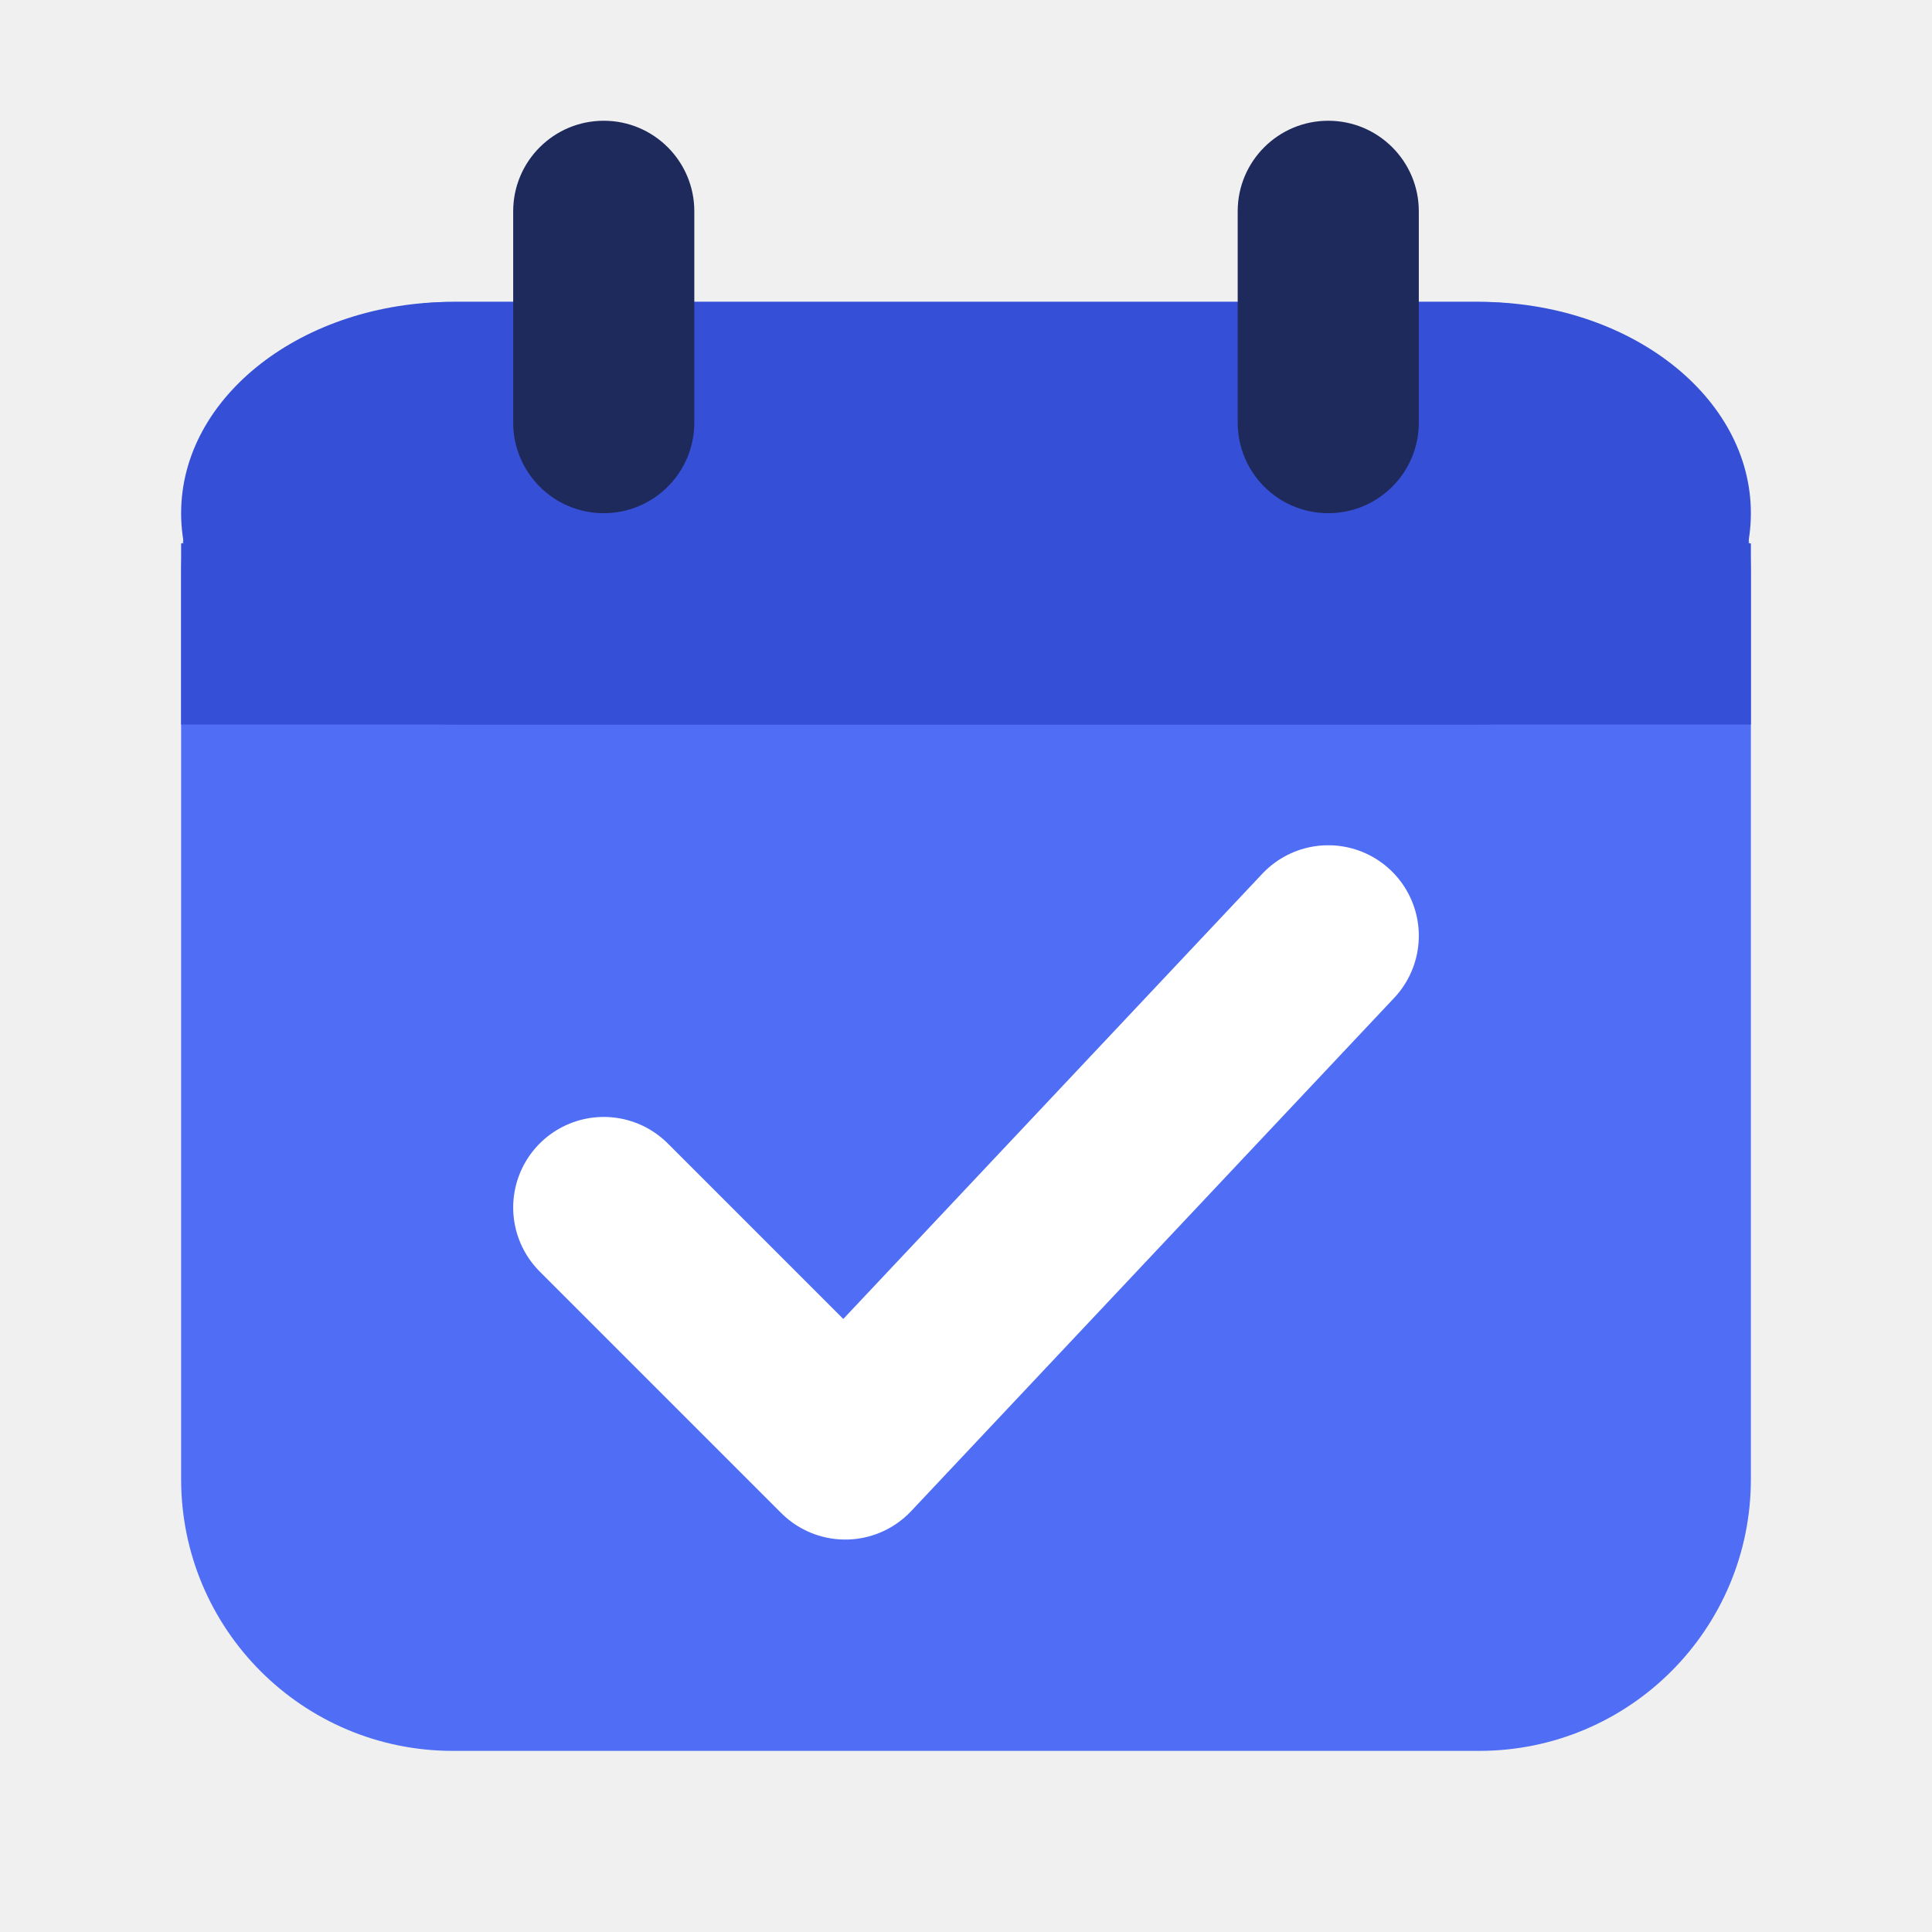
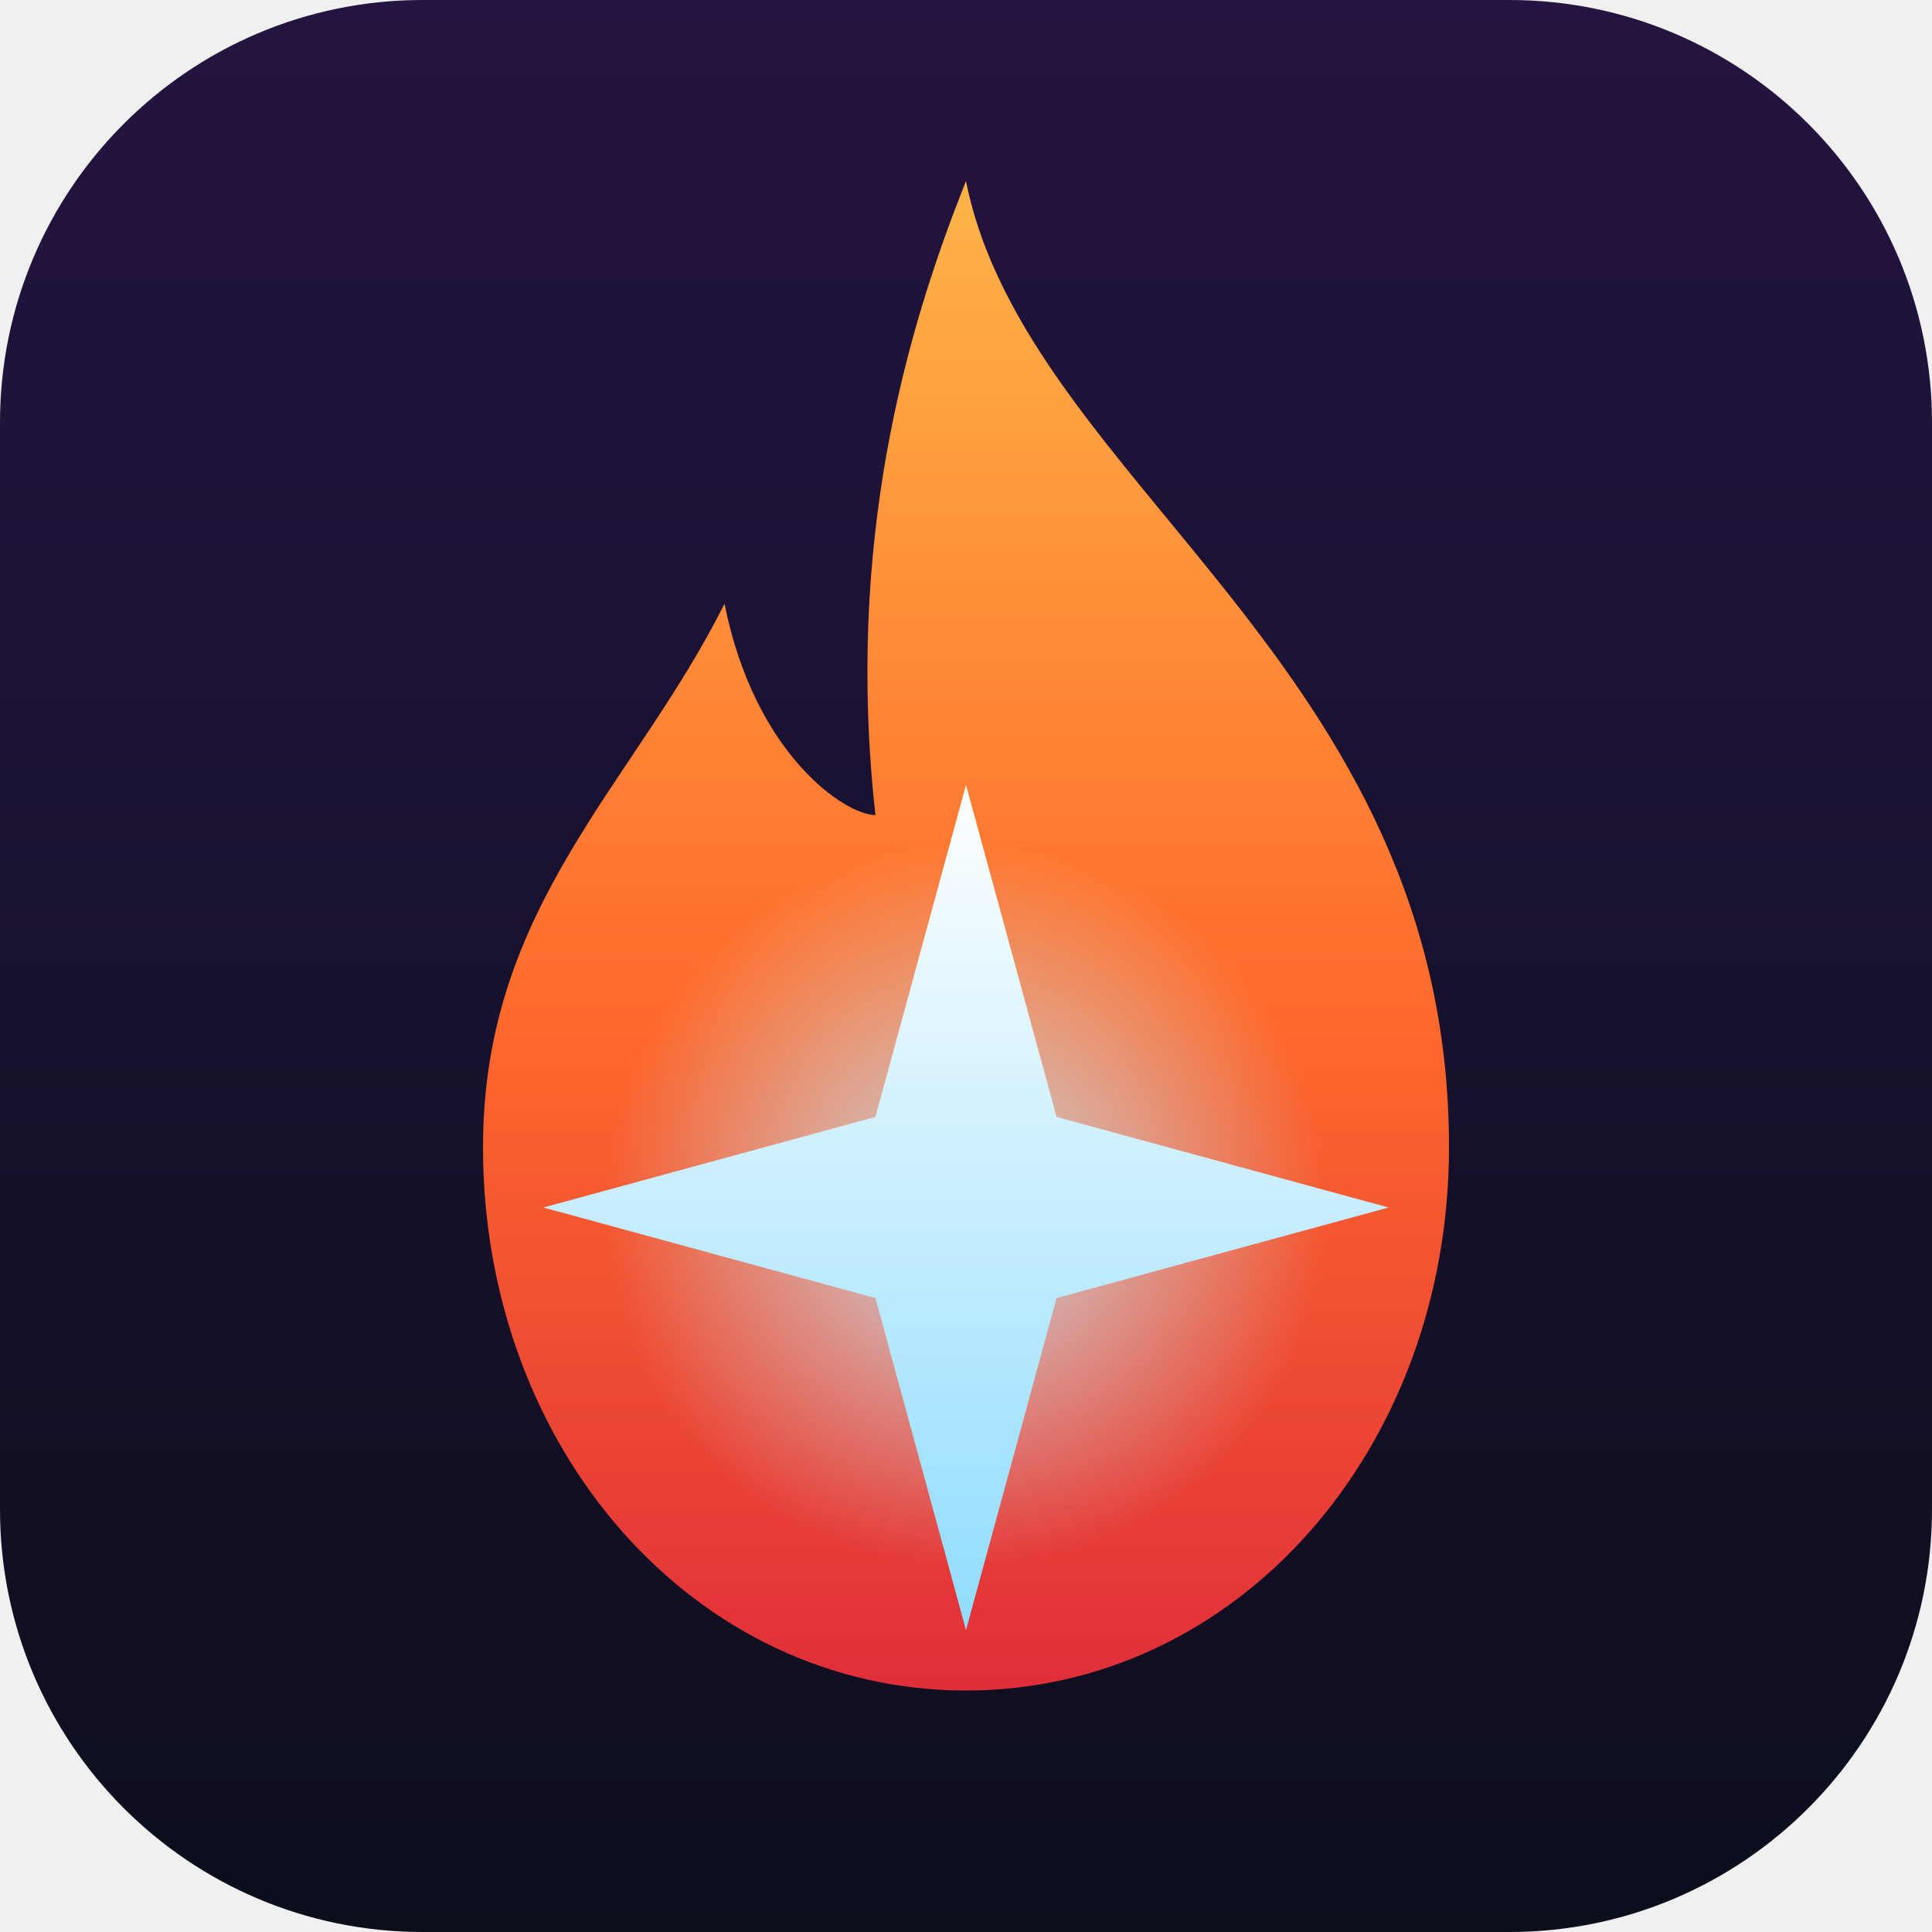
<svg xmlns="http://www.w3.org/2000/svg" viewBox="0 0 64 64">
-   <rect x="6" y="10" width="52" height="48" rx="9" fill="#4f6df5" />
-   <rect x="6" y="10" width="52" height="14" rx="9" fill="#3550d6" />
-   <rect x="6" y="18" width="52" height="6" fill="#3550d6" />
-   <rect x="17" y="4" width="6" height="13" rx="3" fill="#1f2a5c" />
-   <rect x="41" y="4" width="6" height="13" rx="3" fill="#1f2a5c" />
-   <path d="M20 40l8 8 16-17" fill="none" stroke="#fff" stroke-width="6" stroke-linecap="round" stroke-linejoin="round" />
+   <defs>
+     <linearGradient id="cb" x1="0" y1="0" x2="0" y2="1">
+       <stop offset="0" stop-color="#241441" />
+       <stop offset="1" stop-color="#0c0e1c" />
+     </linearGradient>
+     <linearGradient id="cf" x1="0" y1="0" x2="0" y2="1">
+       <stop offset="0" stop-color="#ffb347" />
+       <stop offset=".55" stop-color="#ff6a2b" />
+       <stop offset="1" stop-color="#e02f3a" />
+     </linearGradient>
+     <linearGradient id="cs" x1="0" y1="0" x2="0" y2="1">
+       <stop offset="0" stop-color="#ffffff" />
+       <stop offset="1" stop-color="#8fdcff" />
+     </linearGradient>
+     <radialGradient id="cg">
+       <stop offset="0" stop-color="#bfeeff" stop-opacity=".85" />
+       <stop offset="1" stop-color="#bfeeff" stop-opacity="0" />
+     </radialGradient>
+   </defs>
+   <rect width="64" height="64" rx="14" fill="url(#cb)" />
+   <path id="flame" d="M32 6C34 16 48 22 48 38C48 48 41 56 32 56C23 56 16 48 16 38C16 30 21 26 24 20C25 25 28 27 29 27C28 18 30 11 32 6Z" fill="url(#cf)" />
+   <circle cx="32" cy="40" r="12" fill="url(#cg)" />
+   <path id="star" d="M32 26L35 37L46 40L35 43L32 54L29 43L18 40L29 37Z" fill="url(#cs)" />
</svg>
